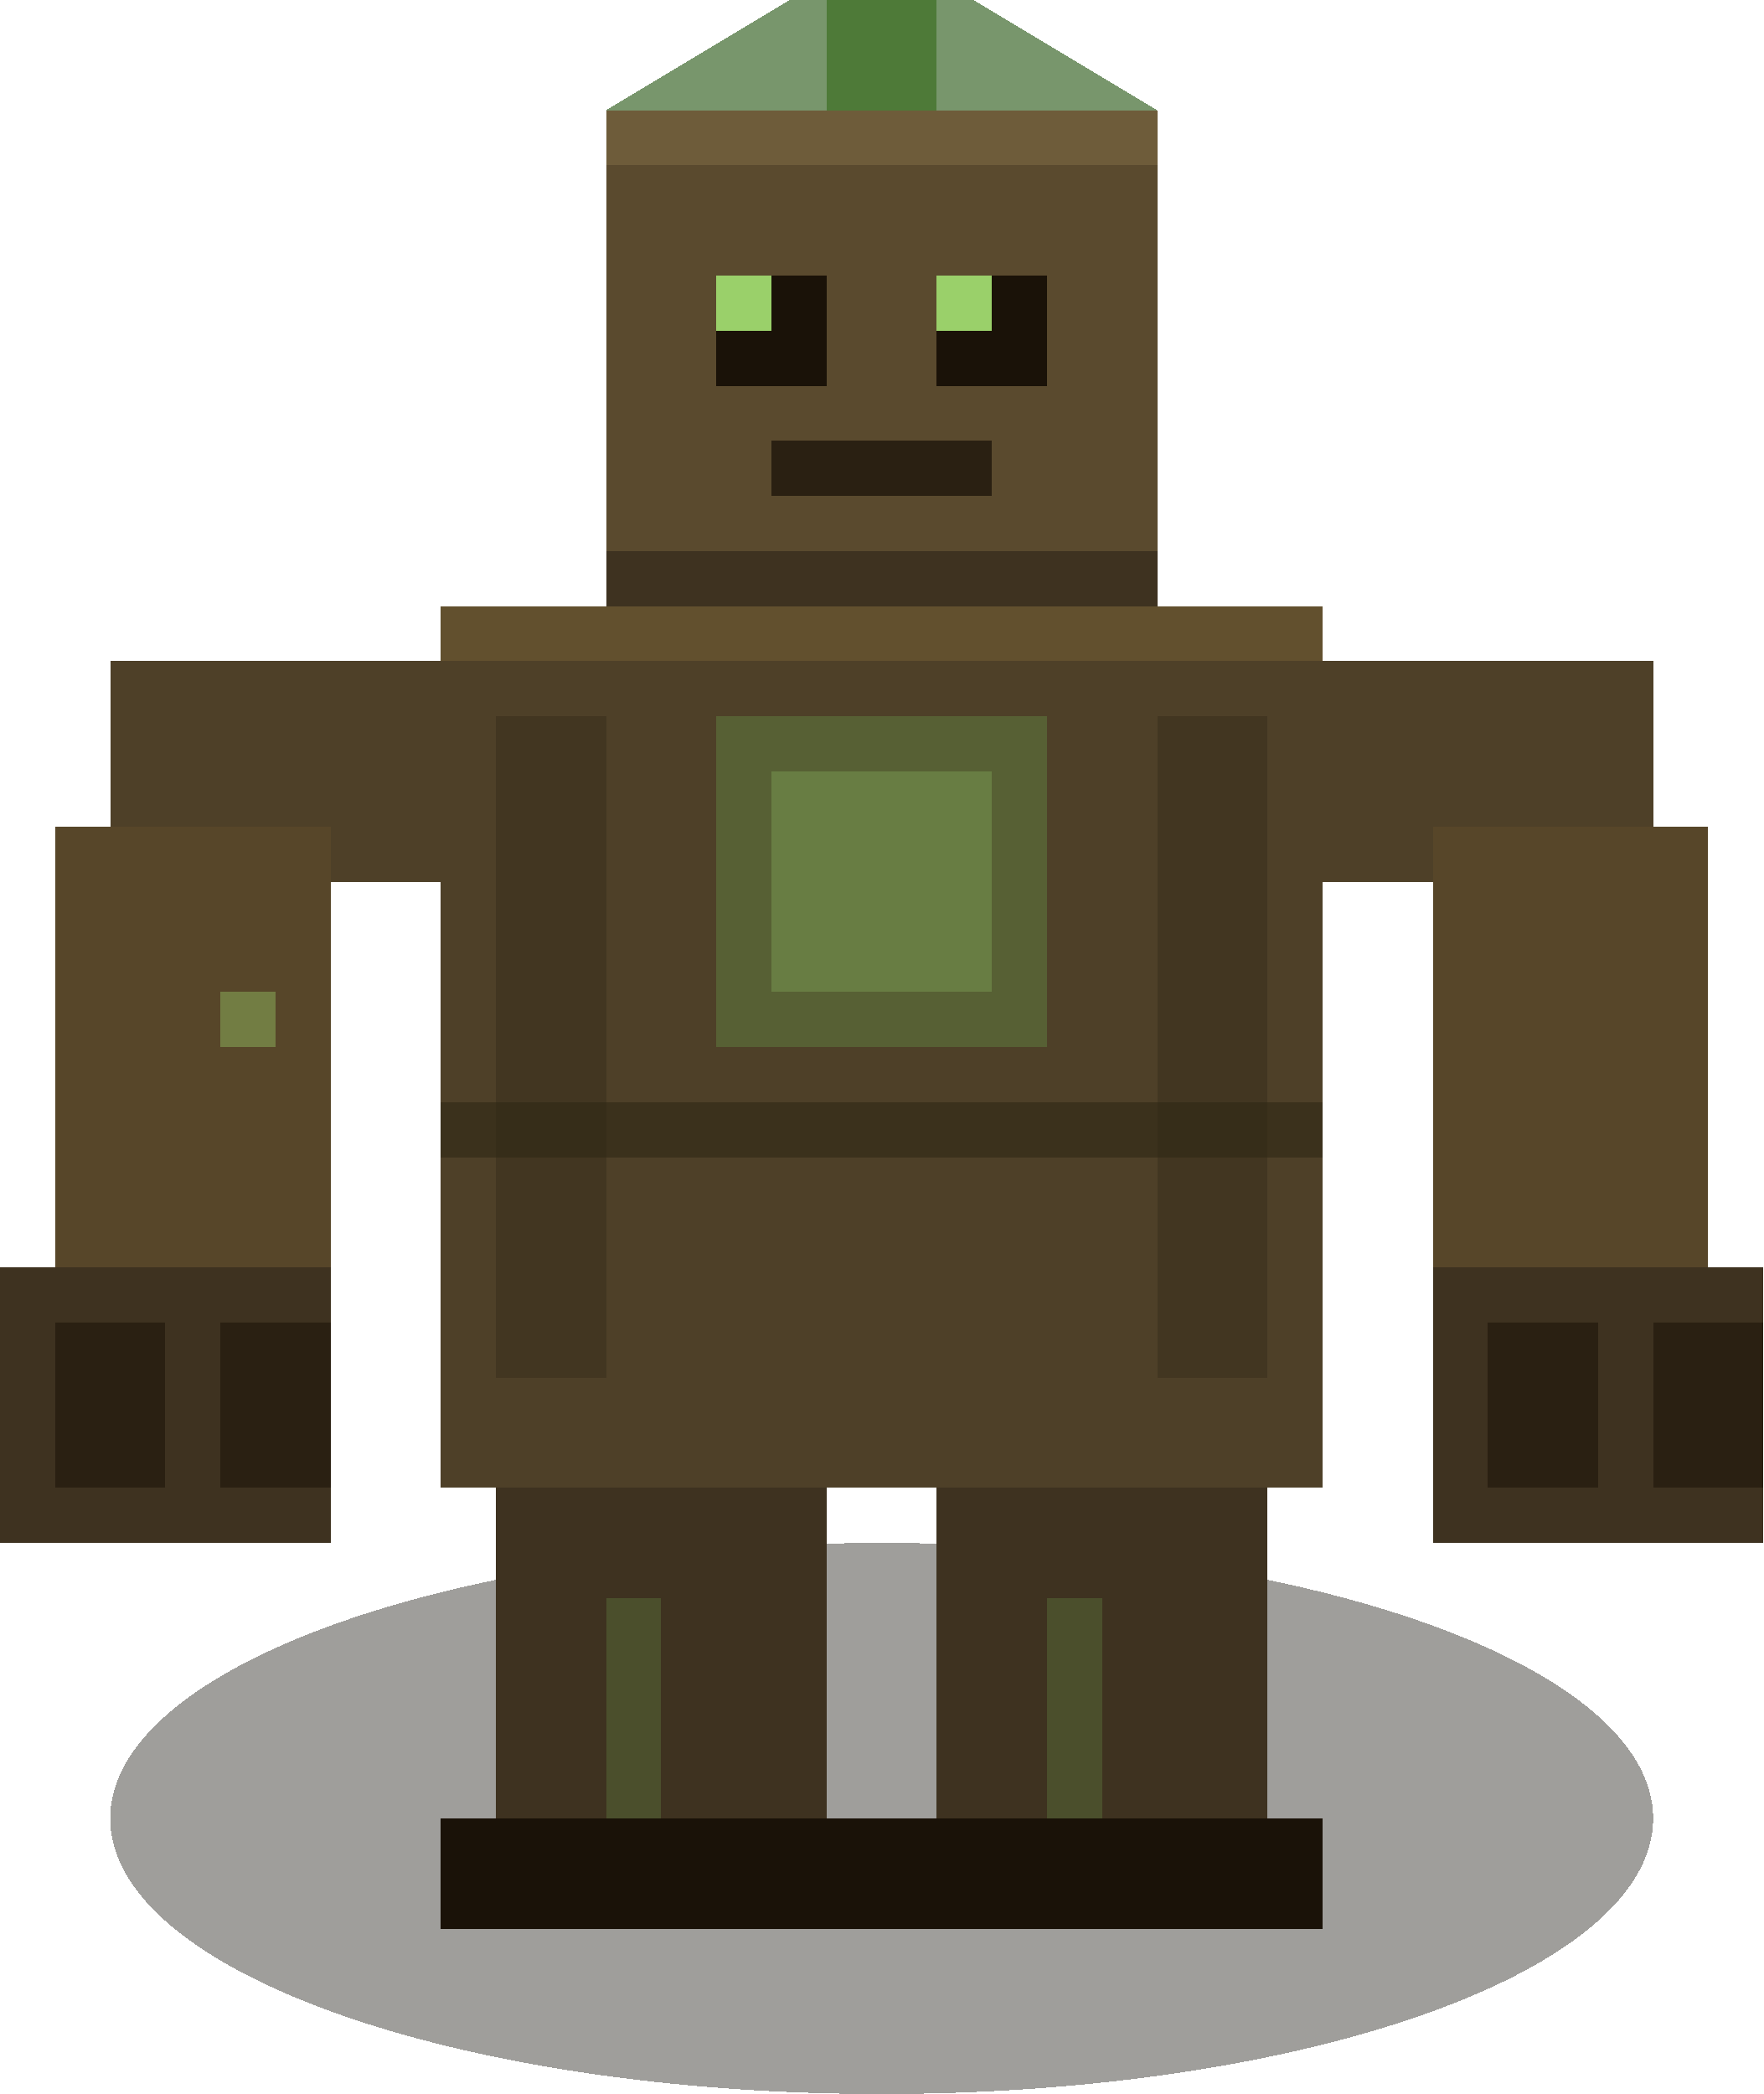
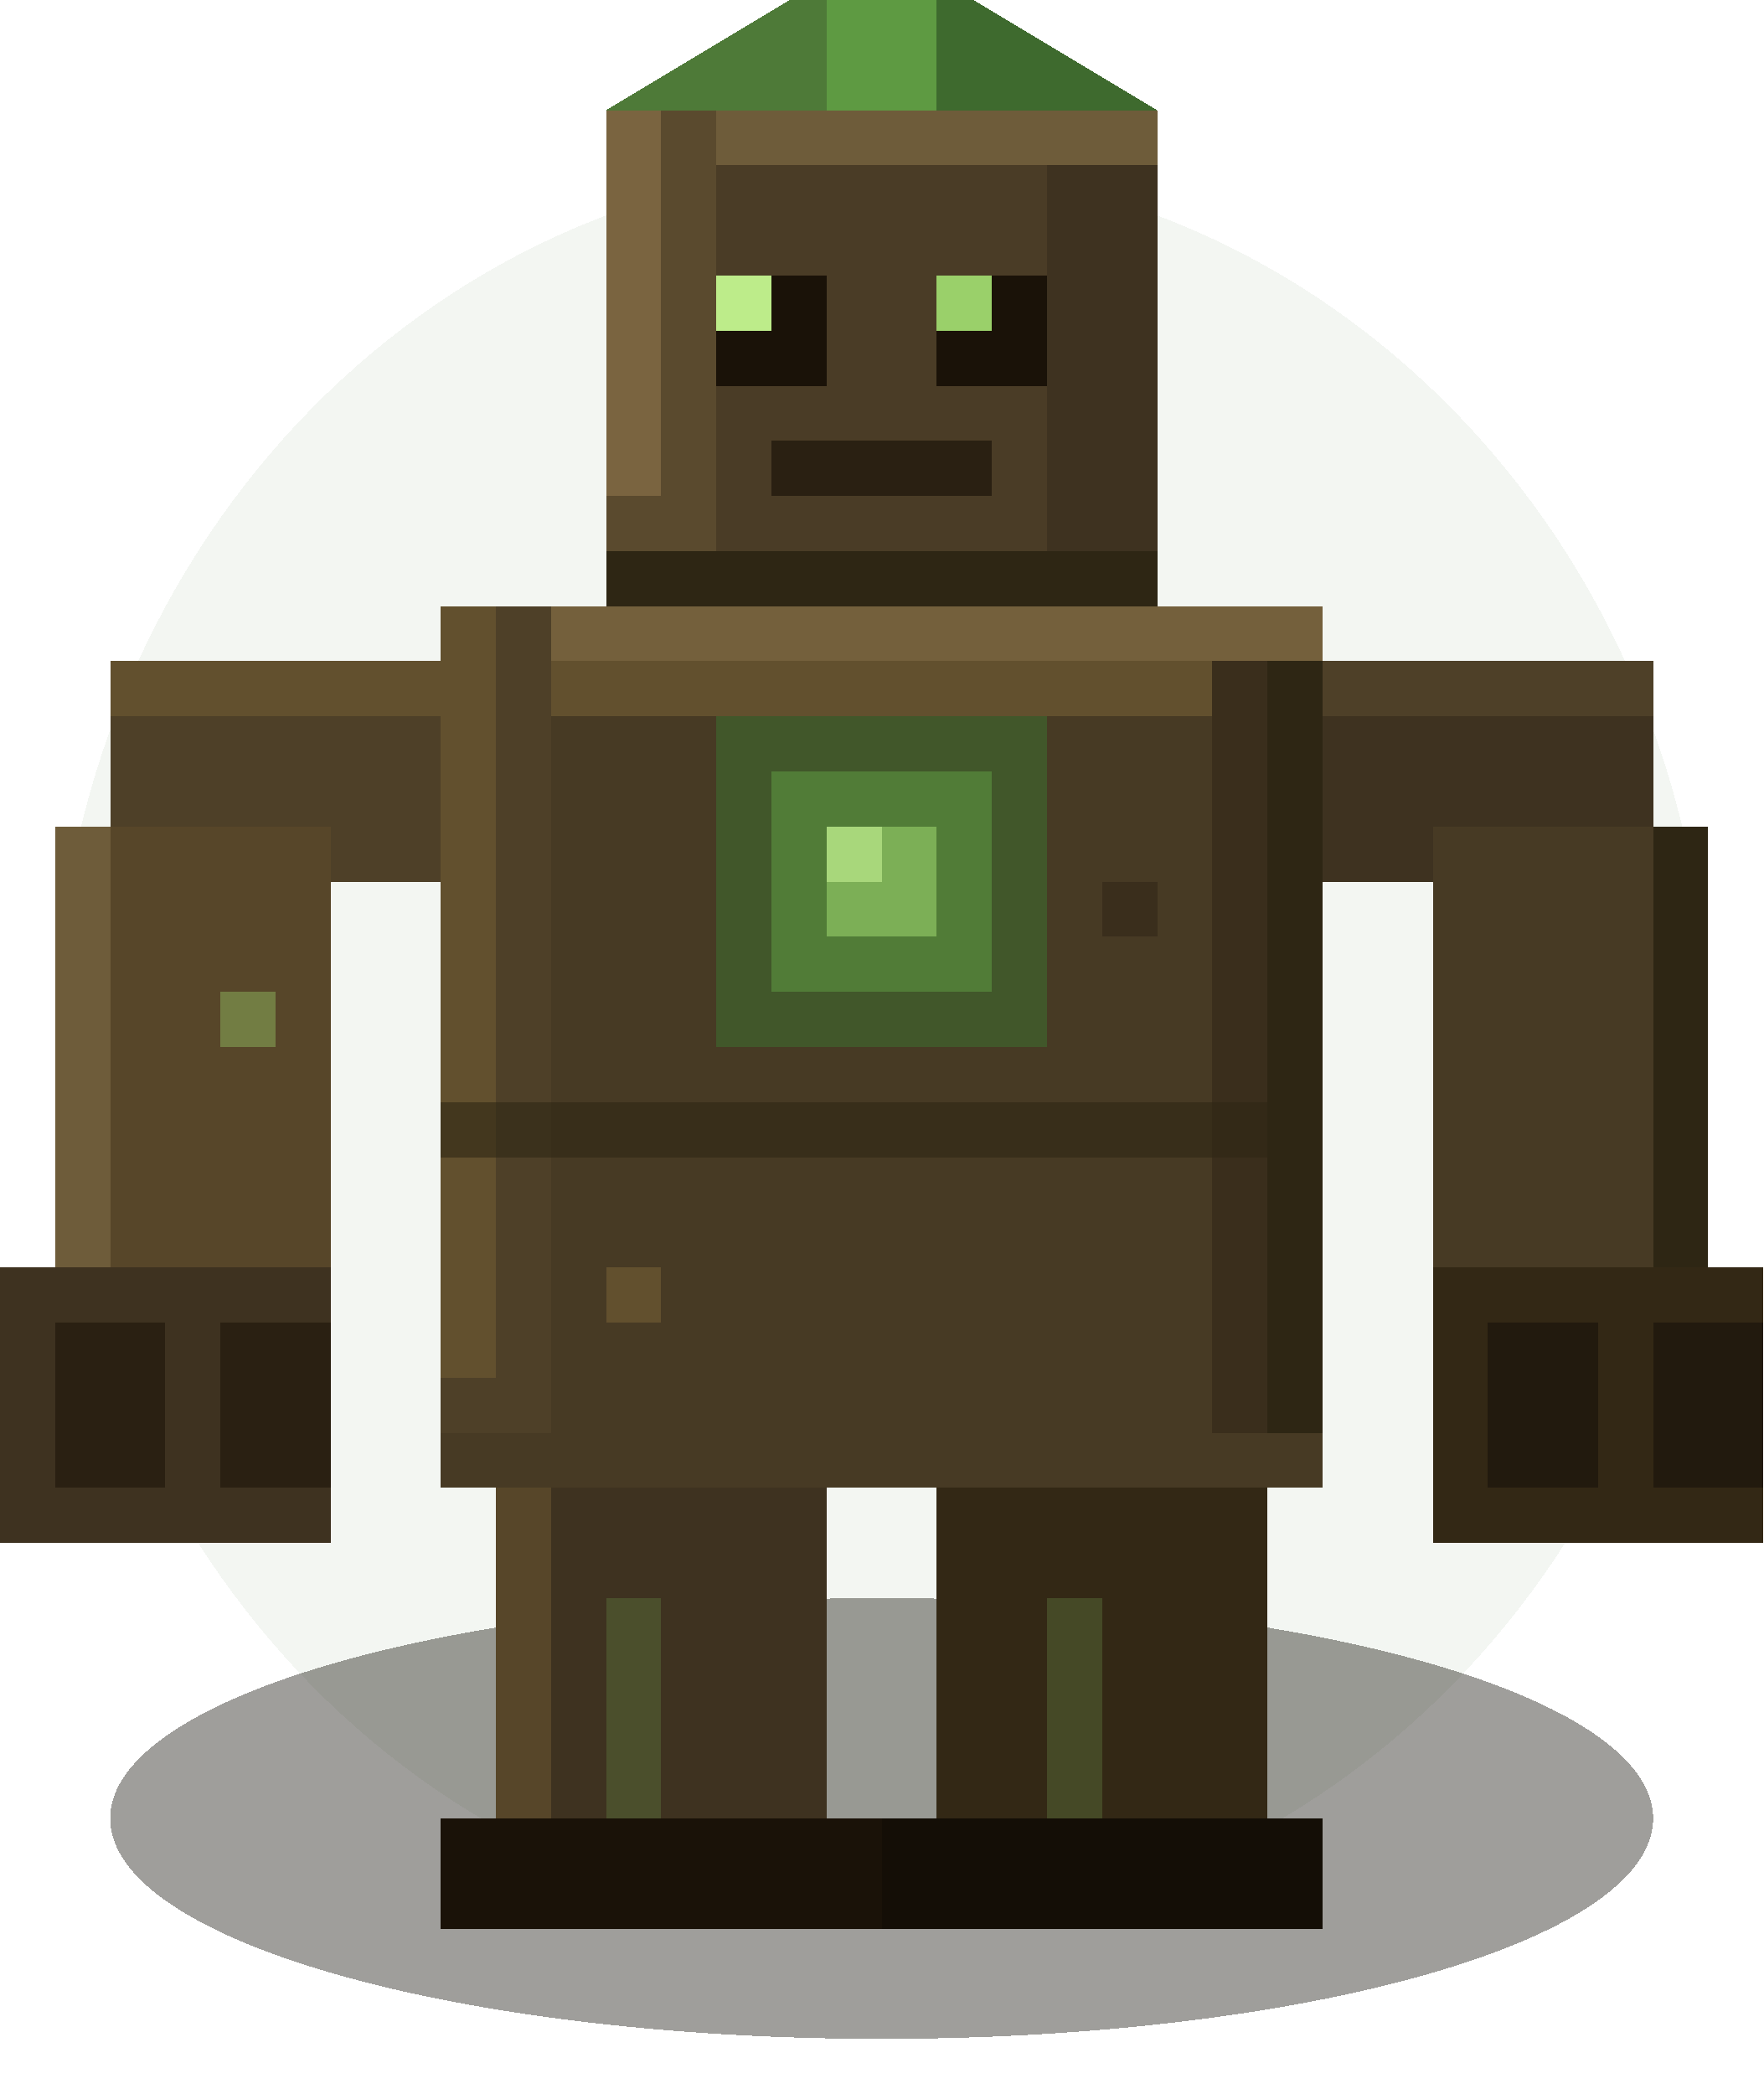
<svg xmlns="http://www.w3.org/2000/svg" viewBox="0 0 32 38" shape-rendering="crispEdges" preserveAspectRatio="xMidYMax meet" aria-label="Rillifane Palace Golem">
-   <ellipse cx="16" cy="33" rx="14" ry="5" fill="#0e0c06" opacity="0.4" />
-   <rect x="11" y="2" width="10" height="9" fill="#5a4a2e" />
+   <ellipse cx="16" cy="19" rx="15" ry="16" fill="#4e7a38" opacity="0.07" />
+   <ellipse cx="16" cy="33" rx="14" ry="4" fill="#0e0c06" opacity="0.4" />
+   <rect x="11" y="2" width="10" height="9" fill="#4a3c26" />
  <rect x="11" y="2" width="10" height="1" fill="#6e5c3a" />
-   <rect x="11" y="10" width="10" height="1" fill="#3e3220" />
+   <rect x="11" y="2" width="2" height="9" fill="#5a4a2e" />
+   <rect x="11" y="2" width="1" height="7" fill="#7a6440" />
+   <rect x="19" y="3" width="2" height="8" fill="#3e3220" />
+   <rect x="11" y="10" width="10" height="1" fill="#2e2614" />
  <rect x="13" y="5" width="2" height="2" fill="#1a1208" />
  <rect x="17" y="5" width="2" height="2" fill="#1a1208" />
  <rect x="13" y="5" width="1" height="1" fill="#9ad06a" />
  <rect x="17" y="5" width="1" height="1" fill="#9ad06a" />
+   <rect x="13" y="5" width="1" height="1" fill="#d4ffa0" opacity="0.6" />
  <rect x="14" y="8" width="4" height="1" fill="#2a2012" />
-   <polygon points="11,2 16,-1 21,2" fill="#3e6a2e" opacity="0.7" />
-   <rect x="15" y="0" width="2" height="2" fill="#4e7a38" />
-   <rect x="8" y="11" width="16" height="16" fill="#4e4028" />
-   <rect x="8" y="11" width="16" height="1" fill="#62502e" />
-   <rect x="8" y="11" width="16" height="16" fill="#3e3220" opacity="0.0" />
-   <rect x="13" y="13" width="6" height="6" fill="#5e7a3e" opacity="0.55" />
-   <rect x="14" y="14" width="4" height="4" fill="#7a9a52" opacity="0.5" />
-   <rect x="9" y="13" width="2" height="12" fill="#3a2e1c" opacity="0.6" />
-   <rect x="21" y="13" width="2" height="12" fill="#3a2e1c" opacity="0.6" />
+   <polygon points="11,2 16,-1 21,2" fill="#3e6a2e" />
+   <polygon points="11,2 16,-1 16,2" fill="#4e7a38" />
+   <rect x="15" y="0" width="2" height="2" fill="#5e9a42" />
+   <rect x="8" y="11" width="16" height="16" fill="#473a24" />
+   <rect x="8" y="11" width="16" height="2" fill="#62502e" />
+   <rect x="8" y="11" width="16" height="1" fill="#74603c" />
+   <rect x="8" y="11" width="2" height="15" fill="#4e4028" />
+   <rect x="8" y="11" width="1" height="14" fill="#62502e" />
+   <rect x="22" y="12" width="2" height="14" fill="#3a2e1c" />
+   <rect x="23" y="12" width="1" height="14" fill="#2e2614" />
+   <rect x="13" y="13" width="6" height="6" fill="#3e6a2e" opacity="0.6" />
+   <rect x="14" y="14" width="4" height="4" fill="#5e9a42" opacity="0.55" />
+   <rect x="15" y="15" width="2" height="2" fill="#9ad06a" opacity="0.6" />
+   <rect x="15" y="15" width="1" height="1" fill="#d4ffa0" opacity="0.5" />
  <rect x="8" y="20" width="16" height="1" fill="#2e2614" opacity="0.6" />
+   <rect x="11" y="23" width="1" height="1" fill="#62502e" />
+   <rect x="20" y="16" width="1" height="1" fill="#3a2e1c" />
  <rect x="2" y="12" width="6" height="4" fill="#4e4028" />
+   <rect x="2" y="12" width="6" height="1" fill="#62502e" />
  <rect x="1" y="15" width="5" height="9" fill="#574629" />
+   <rect x="1" y="15" width="1" height="9" fill="#6e5c3a" />
  <rect x="0" y="23" width="6" height="5" fill="#3e3220" />
  <rect x="1" y="24" width="2" height="3" fill="#2a2012" />
  <rect x="4" y="24" width="2" height="3" fill="#2a2012" />
-   <rect x="24" y="12" width="6" height="4" fill="#4e4028" />
-   <rect x="26" y="15" width="5" height="9" fill="#574629" />
-   <rect x="26" y="23" width="6" height="5" fill="#3e3220" />
-   <rect x="27" y="24" width="2" height="3" fill="#2a2012" />
-   <rect x="30" y="24" width="2" height="3" fill="#2a2012" />
+   <rect x="24" y="12" width="6" height="4" fill="#3e3220" />
+   <rect x="24" y="12" width="6" height="1" fill="#4e4028" />
+   <rect x="26" y="15" width="5" height="9" fill="#473a24" />
+   <rect x="30" y="15" width="1" height="9" fill="#2e2614" />
+   <rect x="26" y="23" width="6" height="5" fill="#332815" />
+   <rect x="27" y="24" width="2" height="3" fill="#221a0e" />
+   <rect x="30" y="24" width="2" height="3" fill="#221a0e" />
  <rect x="9" y="27" width="6" height="7" fill="#3e3220" />
-   <rect x="17" y="27" width="6" height="7" fill="#3e3220" />
-   <rect x="8" y="33" width="8" height="2" fill="#1a1208" />
-   <rect x="16" y="33" width="8" height="2" fill="#1a1208" />
+   <rect x="9" y="27" width="1" height="7" fill="#574629" />
+   <rect x="17" y="27" width="6" height="7" fill="#332815" />
  <rect x="11" y="29" width="1" height="4" fill="#5e7a3e" opacity="0.4" />
  <rect x="19" y="29" width="1" height="4" fill="#5e7a3e" opacity="0.4" />
+   <rect x="8" y="33" width="8" height="2" fill="#1a1208" />
+   <rect x="16" y="33" width="8" height="2" fill="#140e06" />
  <rect x="4" y="18" width="1" height="1" fill="#9ad06a" opacity="0.4" />
</svg>
